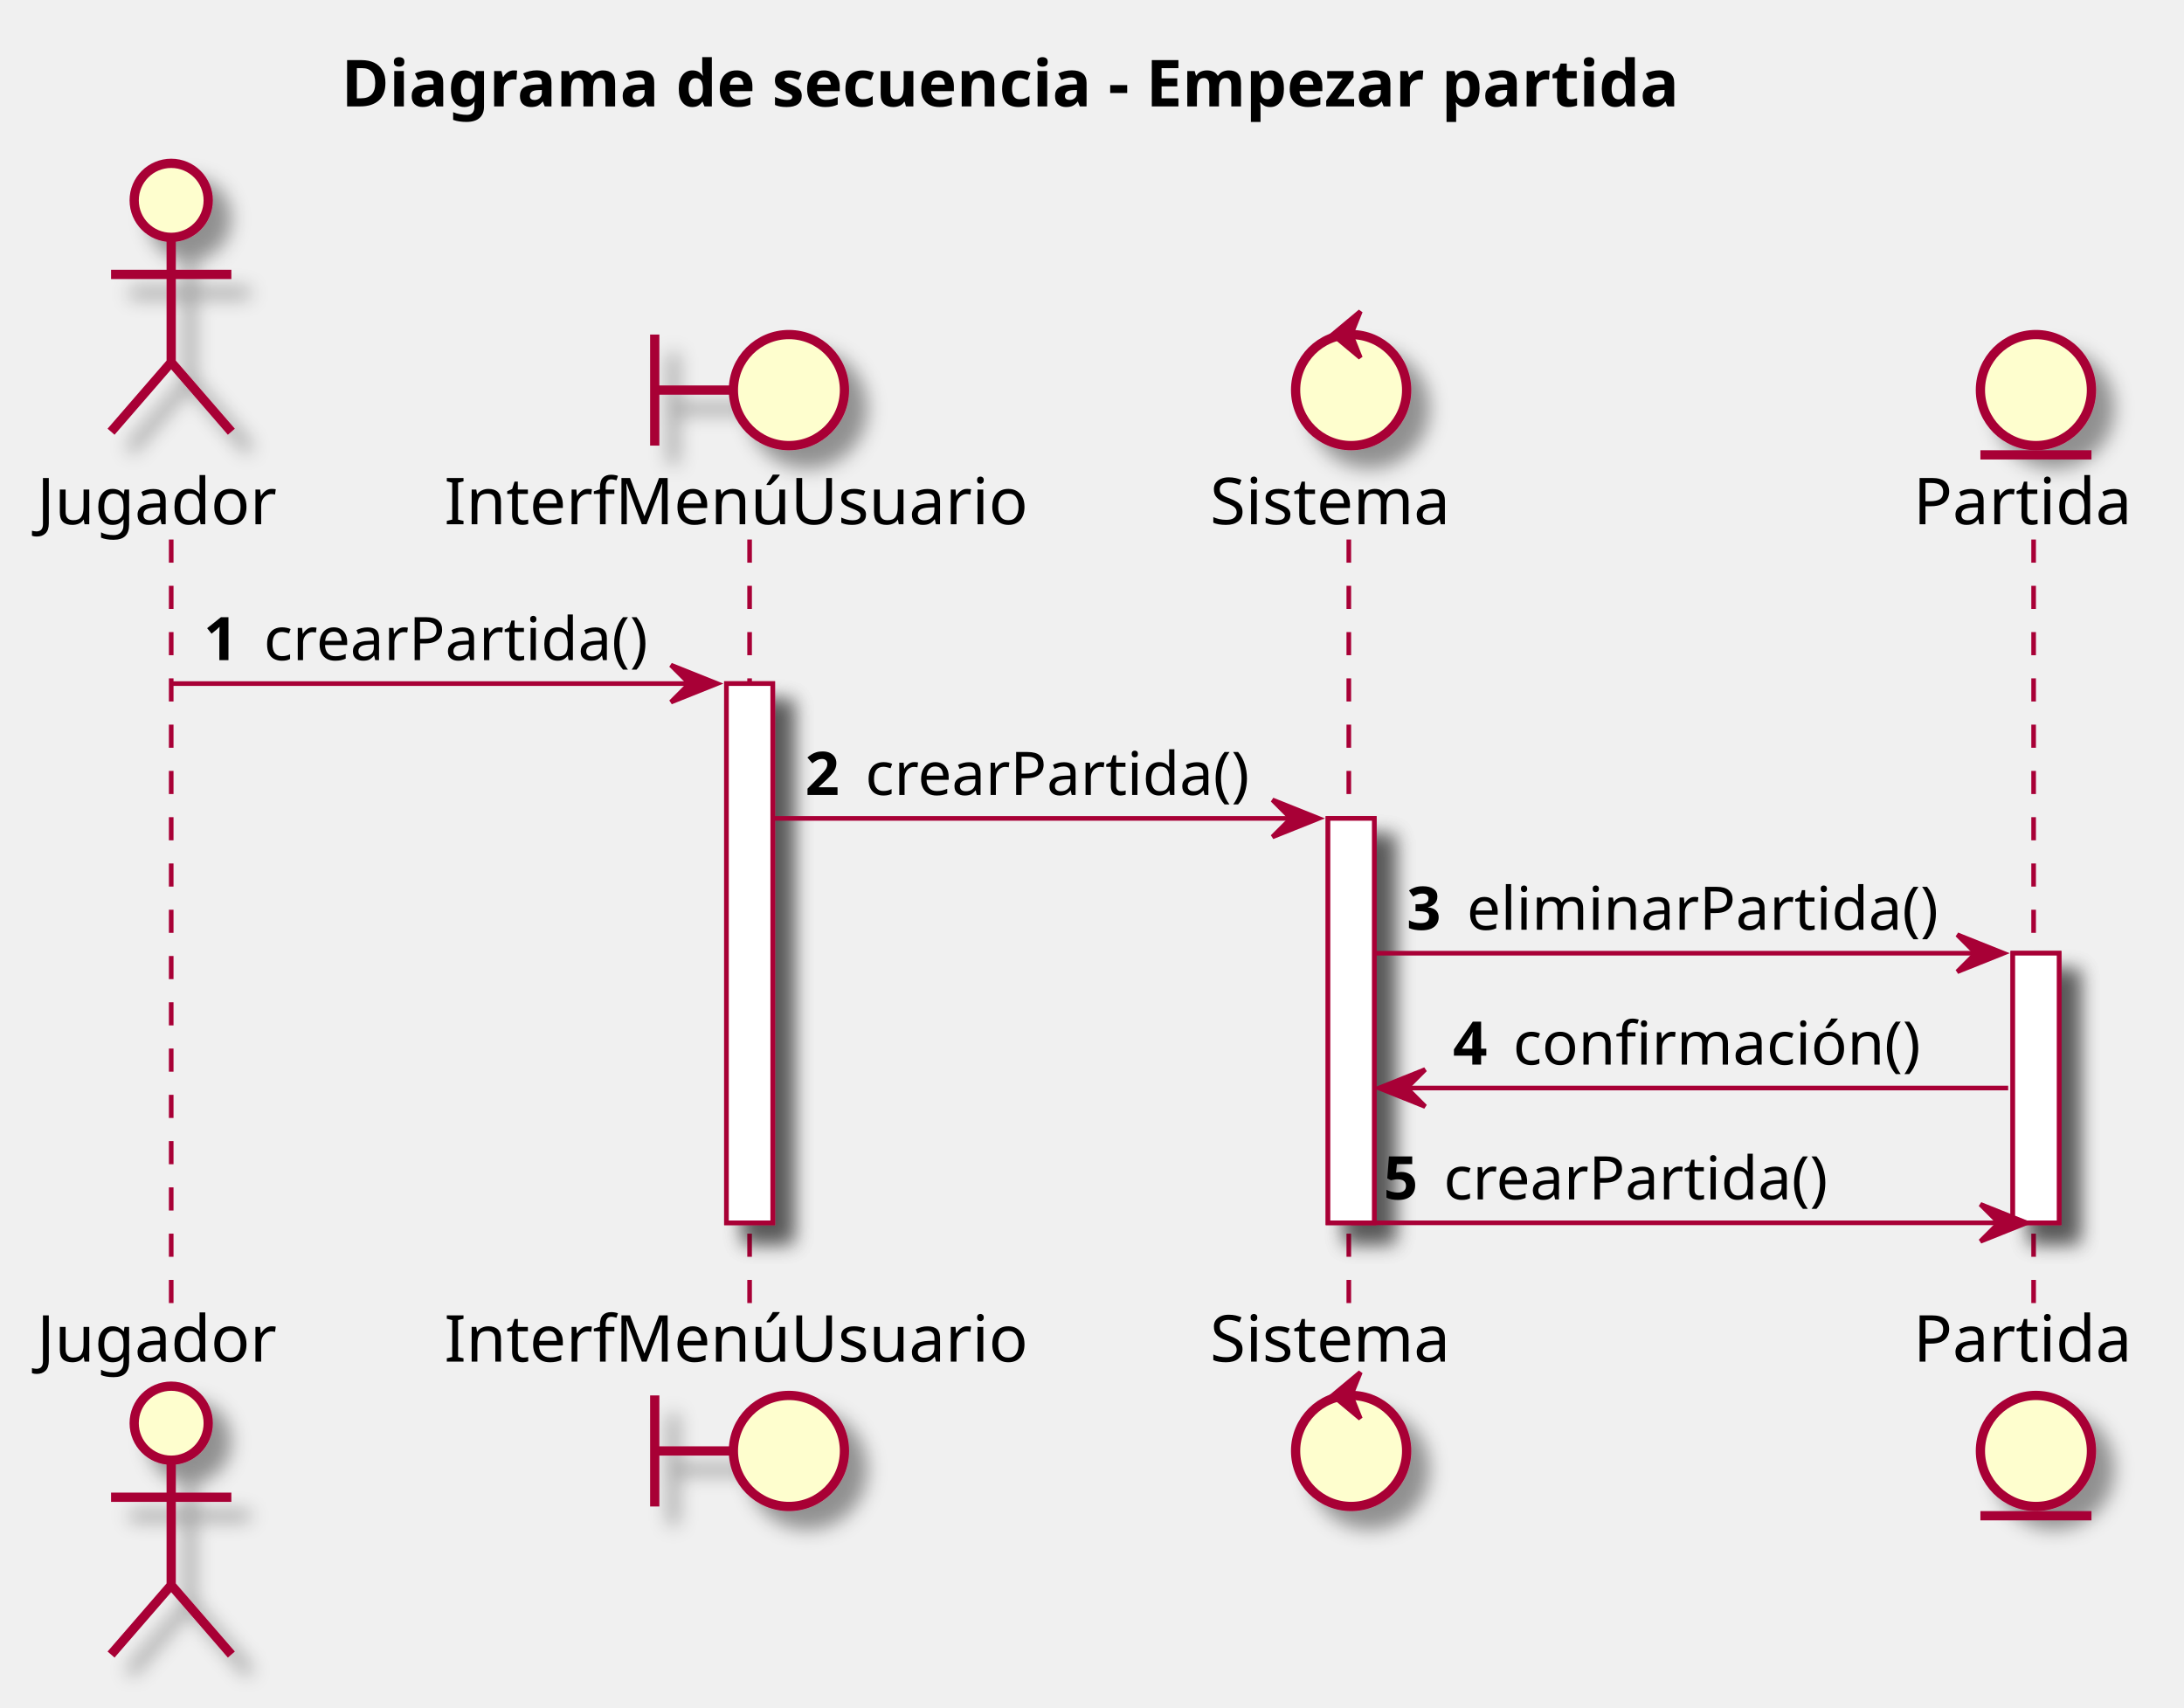
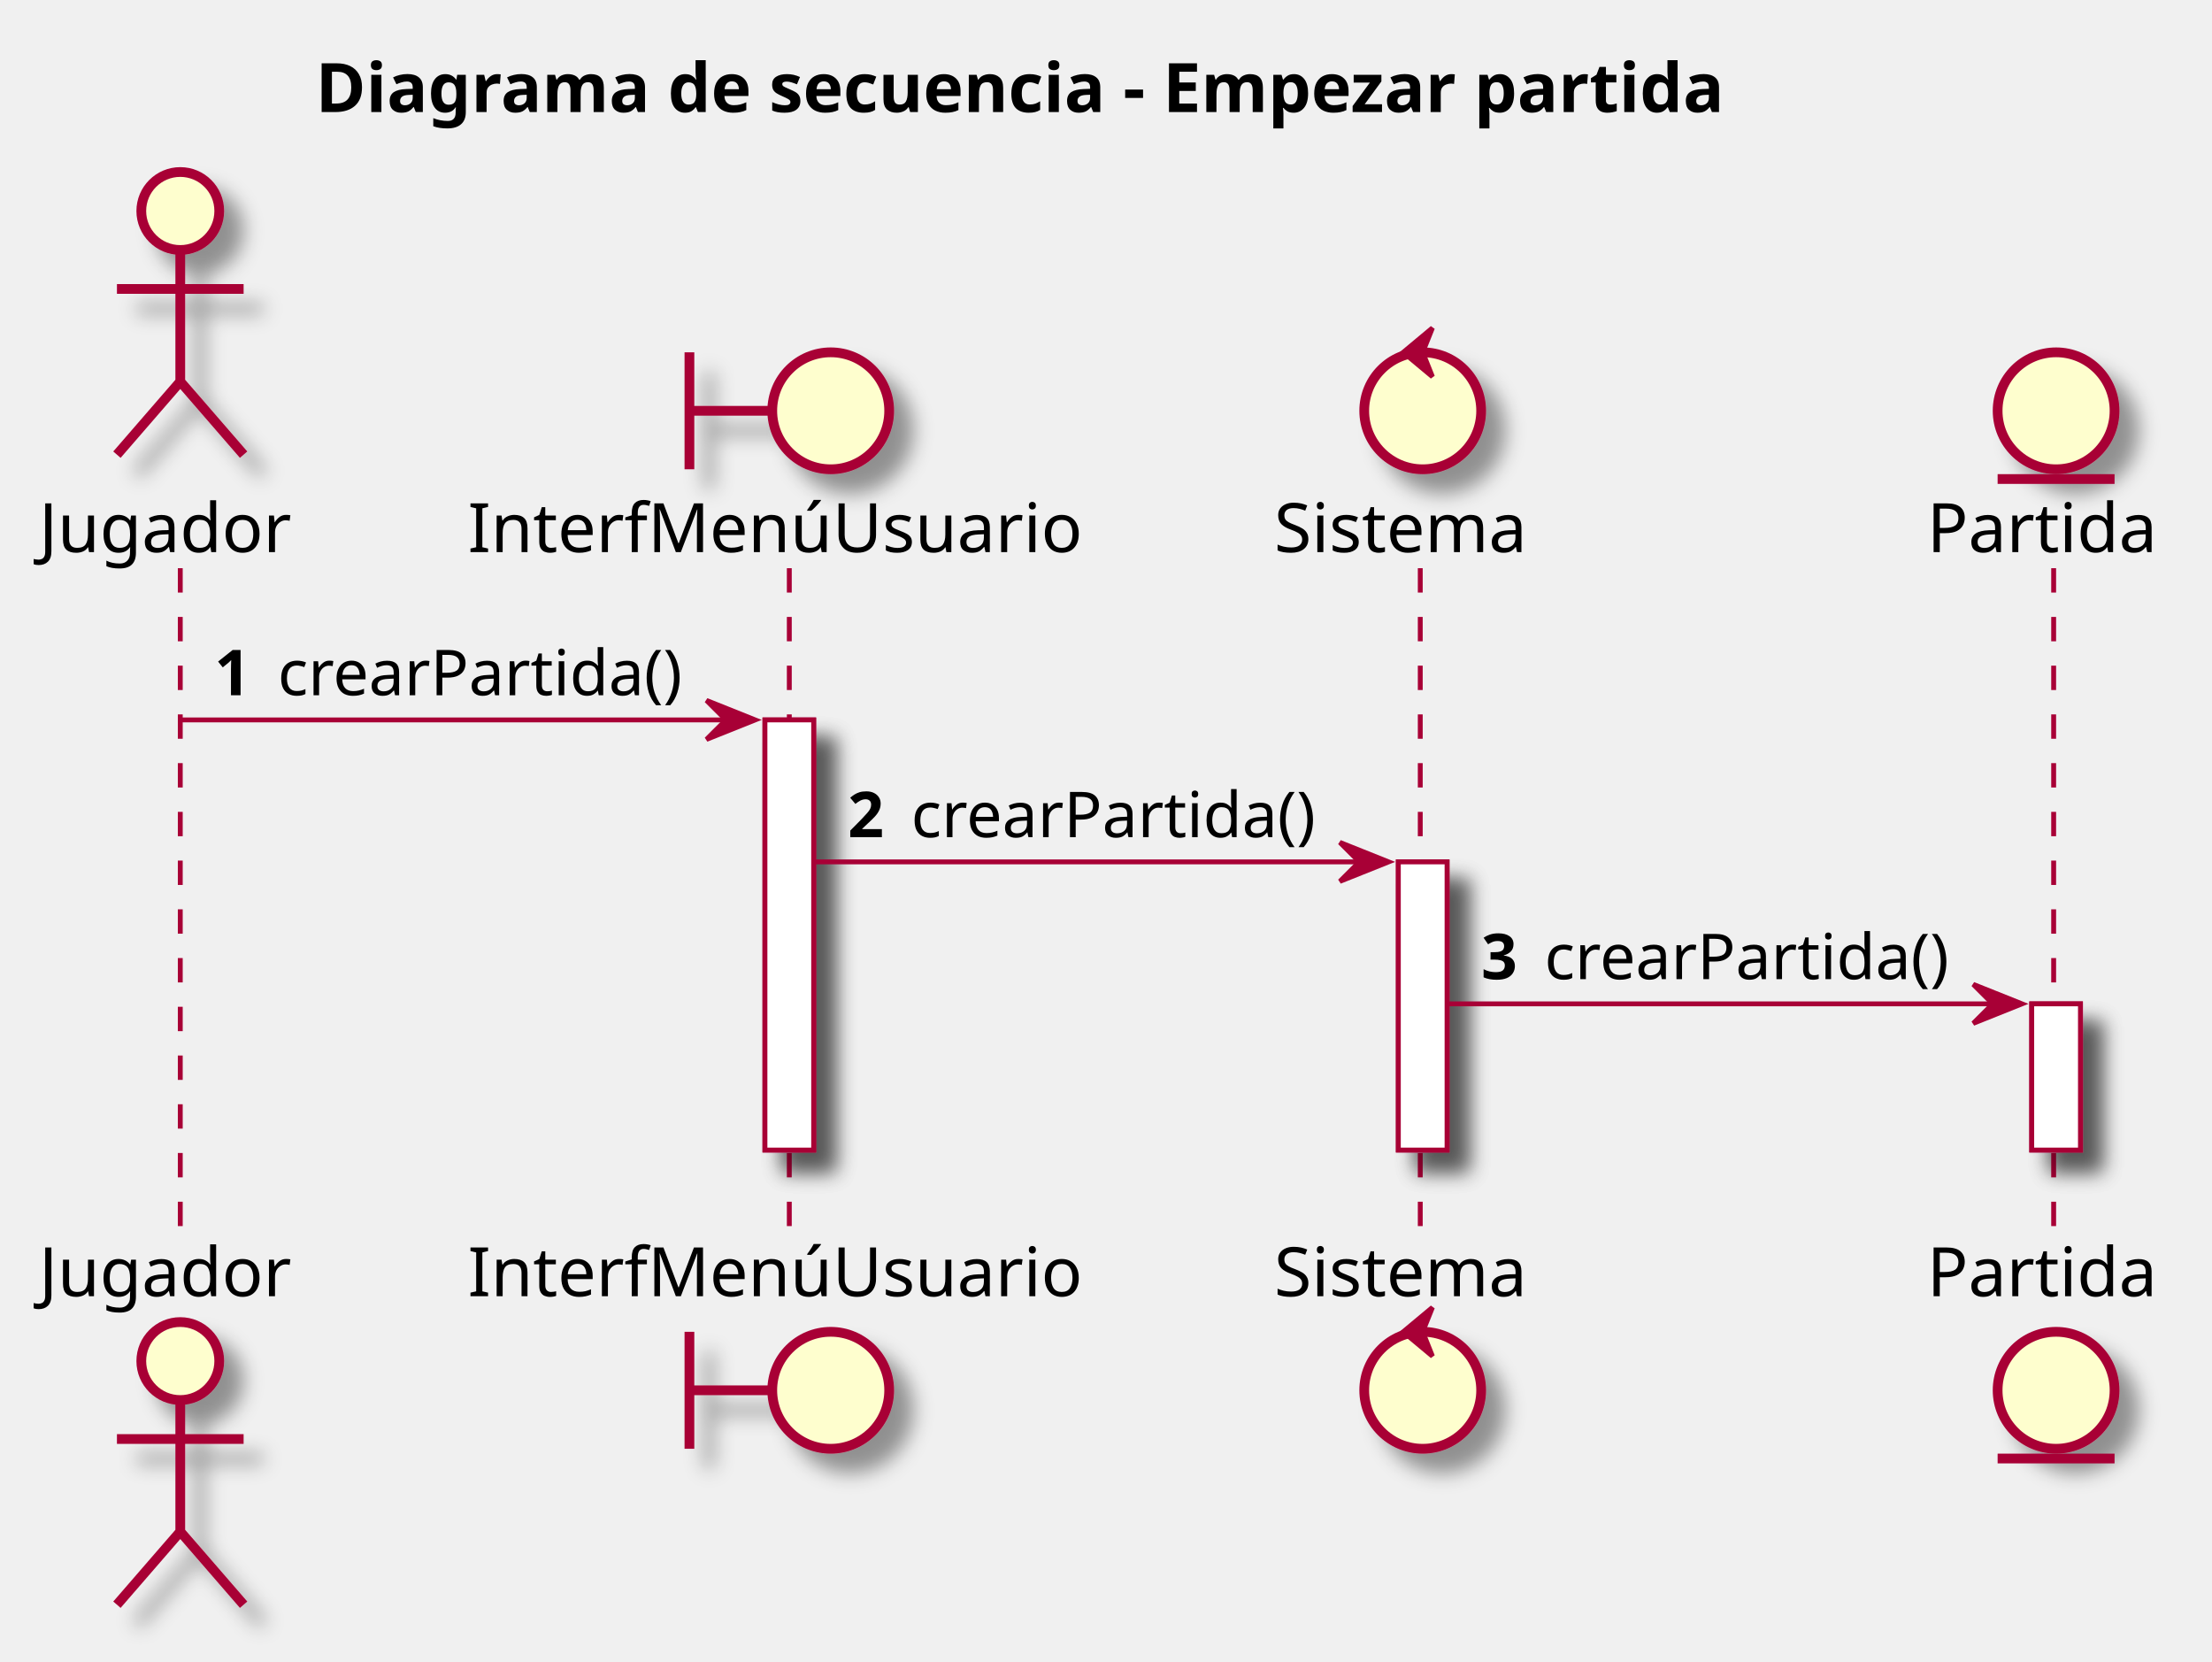
- <svg xmlns="http://www.w3.org/2000/svg" contentScriptType="application/ecmascript" contentStyleType="text/css" height="369px" preserveAspectRatio="none" style="width:472px;height:369px;" version="1.1" viewBox="0 0 472 369" width="472px" zoomAndPan="magnify">
+ <svg xmlns="http://www.w3.org/2000/svg" contentScriptType="application/ecmascript" contentStyleType="text/css" height="341px" preserveAspectRatio="none" style="width:454px;height:341px;" version="1.1" viewBox="0 0 454 341" width="454px" zoomAndPan="magnify">
  <defs>
-     <filter height="300%" id="f1p47f3bu5hsux" width="300%" x="-1" y="-1">
+     <filter height="300%" id="fpachuenad408" width="300%" x="-1" y="-1">
      <feGaussianBlur result="blurOut" stdDeviation="2.0" />
      <feColorMatrix in="blurOut" result="blurOut2" type="matrix" values="0 0 0 0 0 0 0 0 0 0 0 0 0 0 0 0 0 0 .4 0" />
      <feOffset dx="4.0" dy="4.0" in="blurOut2" result="blurOut3" />
      <feBlend in="SourceGraphic" in2="blurOut3" mode="normal" />
    </filter>
  </defs>
  <g>
-     <text fill="#000000" font-family="sans-serif" font-size="14" font-weight="bold" lengthAdjust="spacingAndGlyphs" textLength="327" x="73.75" y="22.995">Diagrama de secuencia - Empezar partida</text>
-     <rect fill="#FFFFFF" filter="url(#f1p47f3bu5hsux)" height="116.531" style="stroke: #A80036; stroke-width: 1.0;" width="10" x="157" y="147.727" />
-     <rect fill="#FFFFFF" filter="url(#f1p47f3bu5hsux)" height="87.398" style="stroke: #A80036; stroke-width: 1.0;" width="10" x="287" y="176.859" />
-     <rect fill="#FFFFFF" filter="url(#f1p47f3bu5hsux)" height="58.266" style="stroke: #A80036; stroke-width: 1.0;" width="10" x="435" y="205.992" />
-     <line style="stroke: #A80036; stroke-width: 1.0; stroke-dasharray: 5.0,5.0;" x1="37" x2="37" y1="116.594" y2="282.258" />
-     <line style="stroke: #A80036; stroke-width: 1.0; stroke-dasharray: 5.0,5.0;" x1="162" x2="162" y1="116.594" y2="282.258" />
-     <line style="stroke: #A80036; stroke-width: 1.0; stroke-dasharray: 5.0,5.0;" x1="291.5" x2="291.5" y1="116.594" y2="282.258" />
-     <line style="stroke: #A80036; stroke-width: 1.0; stroke-dasharray: 5.0,5.0;" x1="439.5" x2="439.5" y1="116.594" y2="282.258" />
+     <text fill="#000000" font-family="sans-serif" font-size="14" font-weight="bold" lengthAdjust="spacingAndGlyphs" textLength="327" x="64.75" y="22.995">Diagrama de secuencia - Empezar partida</text>
+     <rect fill="#FFFFFF" filter="url(#fpachuenad408)" height="88.266" style="stroke: #A80036; stroke-width: 1.0;" width="10" x="157" y="147.727" />
+     <rect fill="#FFFFFF" filter="url(#fpachuenad408)" height="59.133" style="stroke: #A80036; stroke-width: 1.0;" width="10" x="287" y="176.859" />
+     <rect fill="#FFFFFF" filter="url(#fpachuenad408)" height="30" style="stroke: #A80036; stroke-width: 1.0;" width="10" x="417" y="205.992" />
+     <line style="stroke: #A80036; stroke-width: 1.0; stroke-dasharray: 5.0,5.0;" x1="37" x2="37" y1="116.594" y2="253.992" />
+     <line style="stroke: #A80036; stroke-width: 1.0; stroke-dasharray: 5.0,5.0;" x1="162" x2="162" y1="116.594" y2="253.992" />
+     <line style="stroke: #A80036; stroke-width: 1.0; stroke-dasharray: 5.0,5.0;" x1="291.5" x2="291.5" y1="116.594" y2="253.992" />
+     <line style="stroke: #A80036; stroke-width: 1.0; stroke-dasharray: 5.0,5.0;" x1="421.5" x2="421.5" y1="116.594" y2="253.992" />
    <text fill="#000000" font-family="sans-serif" font-size="14" lengthAdjust="spacingAndGlyphs" textLength="52" x="8" y="113.292">Jugador</text>
-     <ellipse cx="37" cy="43.297" fill="#FEFECE" filter="url(#f1p47f3bu5hsux)" rx="8" ry="8" style="stroke: #A80036; stroke-width: 2.0;" />
-     <path d="M37,51.297 L37,78.297 M24,59.297 L50,59.297 M37,78.297 L24,93.297 M37,78.297 L50,93.297 " fill="none" filter="url(#f1p47f3bu5hsux)" style="stroke: #A80036; stroke-width: 2.0;" />
-     <text fill="#000000" font-family="sans-serif" font-size="14" lengthAdjust="spacingAndGlyphs" textLength="52" x="8" y="294.253">Jugador</text>
-     <ellipse cx="37" cy="307.555" fill="#FEFECE" filter="url(#f1p47f3bu5hsux)" rx="8" ry="8" style="stroke: #A80036; stroke-width: 2.0;" />
-     <path d="M37,315.555 L37,342.555 M24,323.555 L50,323.555 M37,342.555 L24,357.555 M37,342.555 L50,357.555 " fill="none" filter="url(#f1p47f3bu5hsux)" style="stroke: #A80036; stroke-width: 2.0;" />
+     <ellipse cx="37" cy="43.297" fill="#FEFECE" filter="url(#fpachuenad408)" rx="8" ry="8" style="stroke: #A80036; stroke-width: 2.0;" />
+     <path d="M37,51.297 L37,78.297 M24,59.297 L50,59.297 M37,78.297 L24,93.297 M37,78.297 L50,93.297 " fill="none" filter="url(#fpachuenad408)" style="stroke: #A80036; stroke-width: 2.0;" />
+     <text fill="#000000" font-family="sans-serif" font-size="14" lengthAdjust="spacingAndGlyphs" textLength="52" x="8" y="265.987">Jugador</text>
+     <ellipse cx="37" cy="279.289" fill="#FEFECE" filter="url(#fpachuenad408)" rx="8" ry="8" style="stroke: #A80036; stroke-width: 2.0;" />
+     <path d="M37,287.289 L37,314.289 M24,295.289 L50,295.289 M37,314.289 L24,329.289 M37,314.289 L50,329.289 " fill="none" filter="url(#fpachuenad408)" style="stroke: #A80036; stroke-width: 2.0;" />
    <text fill="#000000" font-family="sans-serif" font-size="14" lengthAdjust="spacingAndGlyphs" textLength="126" x="96" y="113.292">InterfMenúUsuario</text>
-     <path d="M141.5,72.297 L141.5,96.297 M141.5,84.297 L158.5,84.297 " fill="none" filter="url(#f1p47f3bu5hsux)" style="stroke: #A80036; stroke-width: 2.0;" />
-     <ellipse cx="170.5" cy="84.297" fill="#FEFECE" filter="url(#f1p47f3bu5hsux)" rx="12" ry="12" style="stroke: #A80036; stroke-width: 2.0;" />
-     <text fill="#000000" font-family="sans-serif" font-size="14" lengthAdjust="spacingAndGlyphs" textLength="126" x="96" y="294.253">InterfMenúUsuario</text>
-     <path d="M141.5,301.555 L141.5,325.555 M141.5,313.555 L158.5,313.555 " fill="none" filter="url(#f1p47f3bu5hsux)" style="stroke: #A80036; stroke-width: 2.0;" />
-     <ellipse cx="170.5" cy="313.555" fill="#FEFECE" filter="url(#f1p47f3bu5hsux)" rx="12" ry="12" style="stroke: #A80036; stroke-width: 2.0;" />
+     <path d="M141.5,72.297 L141.5,96.297 M141.5,84.297 L158.5,84.297 " fill="none" filter="url(#fpachuenad408)" style="stroke: #A80036; stroke-width: 2.0;" />
+     <ellipse cx="170.5" cy="84.297" fill="#FEFECE" filter="url(#fpachuenad408)" rx="12" ry="12" style="stroke: #A80036; stroke-width: 2.0;" />
+     <text fill="#000000" font-family="sans-serif" font-size="14" lengthAdjust="spacingAndGlyphs" textLength="126" x="96" y="265.987">InterfMenúUsuario</text>
+     <path d="M141.5,273.289 L141.5,297.289 M141.5,285.289 L158.5,285.289 " fill="none" filter="url(#fpachuenad408)" style="stroke: #A80036; stroke-width: 2.0;" />
+     <ellipse cx="170.5" cy="285.289" fill="#FEFECE" filter="url(#fpachuenad408)" rx="12" ry="12" style="stroke: #A80036; stroke-width: 2.0;" />
    <text fill="#000000" font-family="sans-serif" font-size="14" lengthAdjust="spacingAndGlyphs" textLength="55" x="261.5" y="113.292">Sistema</text>
-     <ellipse cx="292" cy="84.297" fill="#FEFECE" filter="url(#f1p47f3bu5hsux)" rx="12" ry="12" style="stroke: #A80036; stroke-width: 2.0;" />
+     <ellipse cx="292" cy="84.297" fill="#FEFECE" filter="url(#fpachuenad408)" rx="12" ry="12" style="stroke: #A80036; stroke-width: 2.0;" />
    <polygon fill="#A80036" points="288,72.297,294,67.297,292,72.297,294,77.297,288,72.297" style="stroke: #A80036; stroke-width: 1.0;" />
-     <text fill="#000000" font-family="sans-serif" font-size="14" lengthAdjust="spacingAndGlyphs" textLength="55" x="261.5" y="294.253">Sistema</text>
-     <ellipse cx="292" cy="313.555" fill="#FEFECE" filter="url(#f1p47f3bu5hsux)" rx="12" ry="12" style="stroke: #A80036; stroke-width: 2.0;" />
-     <polygon fill="#A80036" points="288,301.555,294,296.555,292,301.555,294,306.555,288,301.555" style="stroke: #A80036; stroke-width: 1.0;" />
-     <text fill="#000000" font-family="sans-serif" font-size="14" lengthAdjust="spacingAndGlyphs" textLength="47" x="413.5" y="113.292">Partida</text>
-     <ellipse cx="440" cy="84.297" fill="#FEFECE" filter="url(#f1p47f3bu5hsux)" rx="12" ry="12" style="stroke: #A80036; stroke-width: 2.0;" />
-     <line style="stroke: #A80036; stroke-width: 2.0;" x1="428" x2="452" y1="98.297" y2="98.297" />
-     <text fill="#000000" font-family="sans-serif" font-size="14" lengthAdjust="spacingAndGlyphs" textLength="47" x="413.5" y="294.253">Partida</text>
-     <ellipse cx="440" cy="313.555" fill="#FEFECE" filter="url(#f1p47f3bu5hsux)" rx="12" ry="12" style="stroke: #A80036; stroke-width: 2.0;" />
-     <line style="stroke: #A80036; stroke-width: 2.0;" x1="428" x2="452" y1="327.555" y2="327.555" />
-     <rect fill="#FFFFFF" filter="url(#f1p47f3bu5hsux)" height="116.531" style="stroke: #A80036; stroke-width: 1.0;" width="10" x="157" y="147.727" />
-     <rect fill="#FFFFFF" filter="url(#f1p47f3bu5hsux)" height="87.398" style="stroke: #A80036; stroke-width: 1.0;" width="10" x="287" y="176.859" />
-     <rect fill="#FFFFFF" filter="url(#f1p47f3bu5hsux)" height="58.266" style="stroke: #A80036; stroke-width: 1.0;" width="10" x="435" y="205.992" />
+     <text fill="#000000" font-family="sans-serif" font-size="14" lengthAdjust="spacingAndGlyphs" textLength="55" x="261.5" y="265.987">Sistema</text>
+     <ellipse cx="292" cy="285.289" fill="#FEFECE" filter="url(#fpachuenad408)" rx="12" ry="12" style="stroke: #A80036; stroke-width: 2.0;" />
+     <polygon fill="#A80036" points="288,273.289,294,268.289,292,273.289,294,278.289,288,273.289" style="stroke: #A80036; stroke-width: 1.0;" />
+     <text fill="#000000" font-family="sans-serif" font-size="14" lengthAdjust="spacingAndGlyphs" textLength="47" x="395.5" y="113.292">Partida</text>
+     <ellipse cx="422" cy="84.297" fill="#FEFECE" filter="url(#fpachuenad408)" rx="12" ry="12" style="stroke: #A80036; stroke-width: 2.0;" />
+     <line style="stroke: #A80036; stroke-width: 2.0;" x1="410" x2="434" y1="98.297" y2="98.297" />
+     <text fill="#000000" font-family="sans-serif" font-size="14" lengthAdjust="spacingAndGlyphs" textLength="47" x="395.5" y="265.987">Partida</text>
+     <ellipse cx="422" cy="285.289" fill="#FEFECE" filter="url(#fpachuenad408)" rx="12" ry="12" style="stroke: #A80036; stroke-width: 2.0;" />
+     <line style="stroke: #A80036; stroke-width: 2.0;" x1="410" x2="434" y1="299.289" y2="299.289" />
+     <rect fill="#FFFFFF" filter="url(#fpachuenad408)" height="88.266" style="stroke: #A80036; stroke-width: 1.0;" width="10" x="157" y="147.727" />
+     <rect fill="#FFFFFF" filter="url(#fpachuenad408)" height="59.133" style="stroke: #A80036; stroke-width: 1.0;" width="10" x="287" y="176.859" />
+     <rect fill="#FFFFFF" filter="url(#fpachuenad408)" height="30" style="stroke: #A80036; stroke-width: 1.0;" width="10" x="417" y="205.992" />
    <polygon fill="#A80036" points="145,143.727,155,147.727,145,151.727,149,147.727" style="stroke: #A80036; stroke-width: 1.0;" />
    <line style="stroke: #A80036; stroke-width: 1.0;" x1="37" x2="151" y1="147.727" y2="147.727" />
    <text fill="#000000" font-family="sans-serif" font-size="13" font-weight="bold" lengthAdjust="spacingAndGlyphs" textLength="9" x="44" y="142.661">1</text>
    <text fill="#000000" font-family="sans-serif" font-size="13" lengthAdjust="spacingAndGlyphs" textLength="88" x="57" y="142.661">crearPartida()</text>
    <polygon fill="#A80036" points="275,172.859,285,176.859,275,180.859,279,176.859" style="stroke: #A80036; stroke-width: 1.0;" />
    <line style="stroke: #A80036; stroke-width: 1.0;" x1="167" x2="281" y1="176.859" y2="176.859" />
    <text fill="#000000" font-family="sans-serif" font-size="13" font-weight="bold" lengthAdjust="spacingAndGlyphs" textLength="9" x="174" y="171.793">2</text>
    <text fill="#000000" font-family="sans-serif" font-size="13" lengthAdjust="spacingAndGlyphs" textLength="88" x="187" y="171.793">crearPartida()</text>
-     <polygon fill="#A80036" points="423,201.992,433,205.992,423,209.992,427,205.992" style="stroke: #A80036; stroke-width: 1.0;" />
-     <line style="stroke: #A80036; stroke-width: 1.0;" x1="297" x2="429" y1="205.992" y2="205.992" />
+     <polygon fill="#A80036" points="405,201.992,415,205.992,405,209.992,409,205.992" style="stroke: #A80036; stroke-width: 1.0;" />
+     <line style="stroke: #A80036; stroke-width: 1.0;" x1="297" x2="411" y1="205.992" y2="205.992" />
    <text fill="#000000" font-family="sans-serif" font-size="13" font-weight="bold" lengthAdjust="spacingAndGlyphs" textLength="9" x="304" y="200.926">3</text>
-     <text fill="#000000" font-family="sans-serif" font-size="13" lengthAdjust="spacingAndGlyphs" textLength="106" x="317" y="200.926">eliminarPartida()</text>
-     <polygon fill="#A80036" points="308,231.125,298,235.125,308,239.125,304,235.125" style="stroke: #A80036; stroke-width: 1.0;" />
-     <line style="stroke: #A80036; stroke-width: 1.0;" x1="302" x2="434" y1="235.125" y2="235.125" />
-     <text fill="#000000" font-family="sans-serif" font-size="13" font-weight="bold" lengthAdjust="spacingAndGlyphs" textLength="9" x="314" y="230.059">4</text>
-     <text fill="#000000" font-family="sans-serif" font-size="13" lengthAdjust="spacingAndGlyphs" textLength="92" x="327" y="230.059">confirmación()</text>
-     <polygon fill="#A80036" points="428,260.258,438,264.258,428,268.258,432,264.258" style="stroke: #A80036; stroke-width: 1.0;" />
-     <line style="stroke: #A80036; stroke-width: 1.0;" x1="292" x2="434" y1="264.258" y2="264.258" />
-     <text fill="#000000" font-family="sans-serif" font-size="13" font-weight="bold" lengthAdjust="spacingAndGlyphs" textLength="9" x="299" y="259.192">5</text>
-     <text fill="#000000" font-family="sans-serif" font-size="13" lengthAdjust="spacingAndGlyphs" textLength="88" x="312" y="259.192">crearPartida()</text>
+     <text fill="#000000" font-family="sans-serif" font-size="13" lengthAdjust="spacingAndGlyphs" textLength="88" x="317" y="200.926">crearPartida()</text>
  </g>
</svg>
